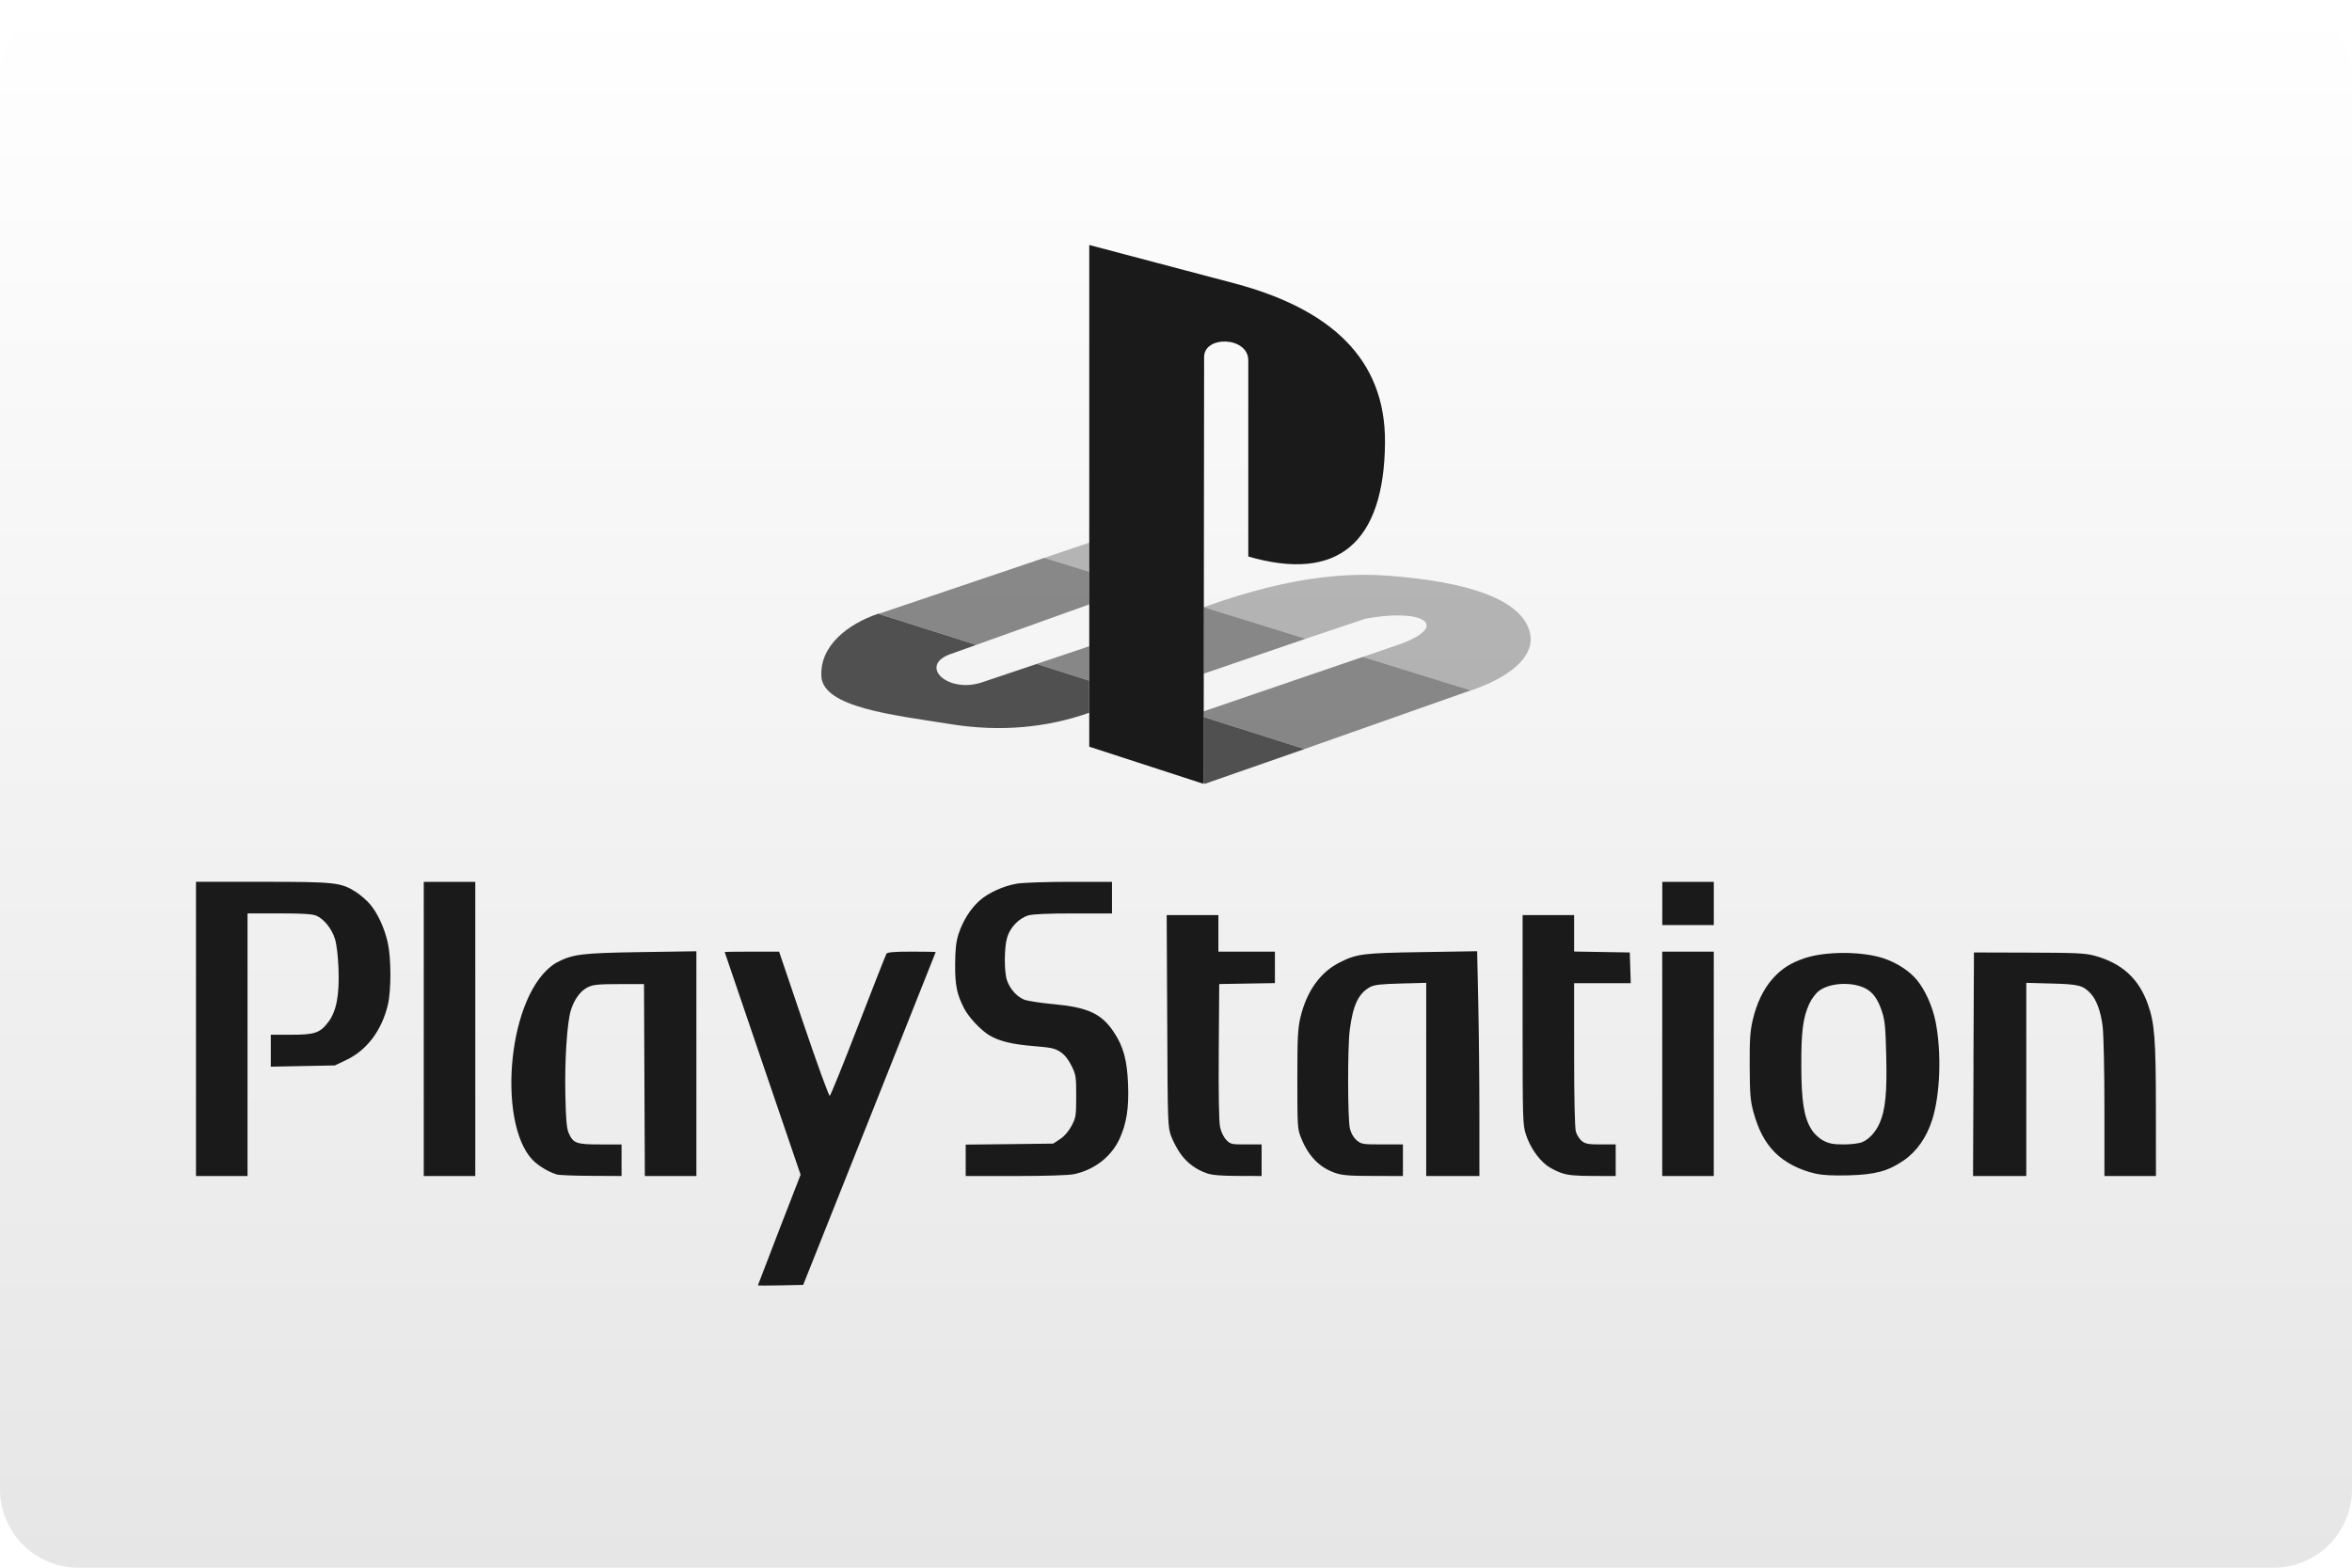
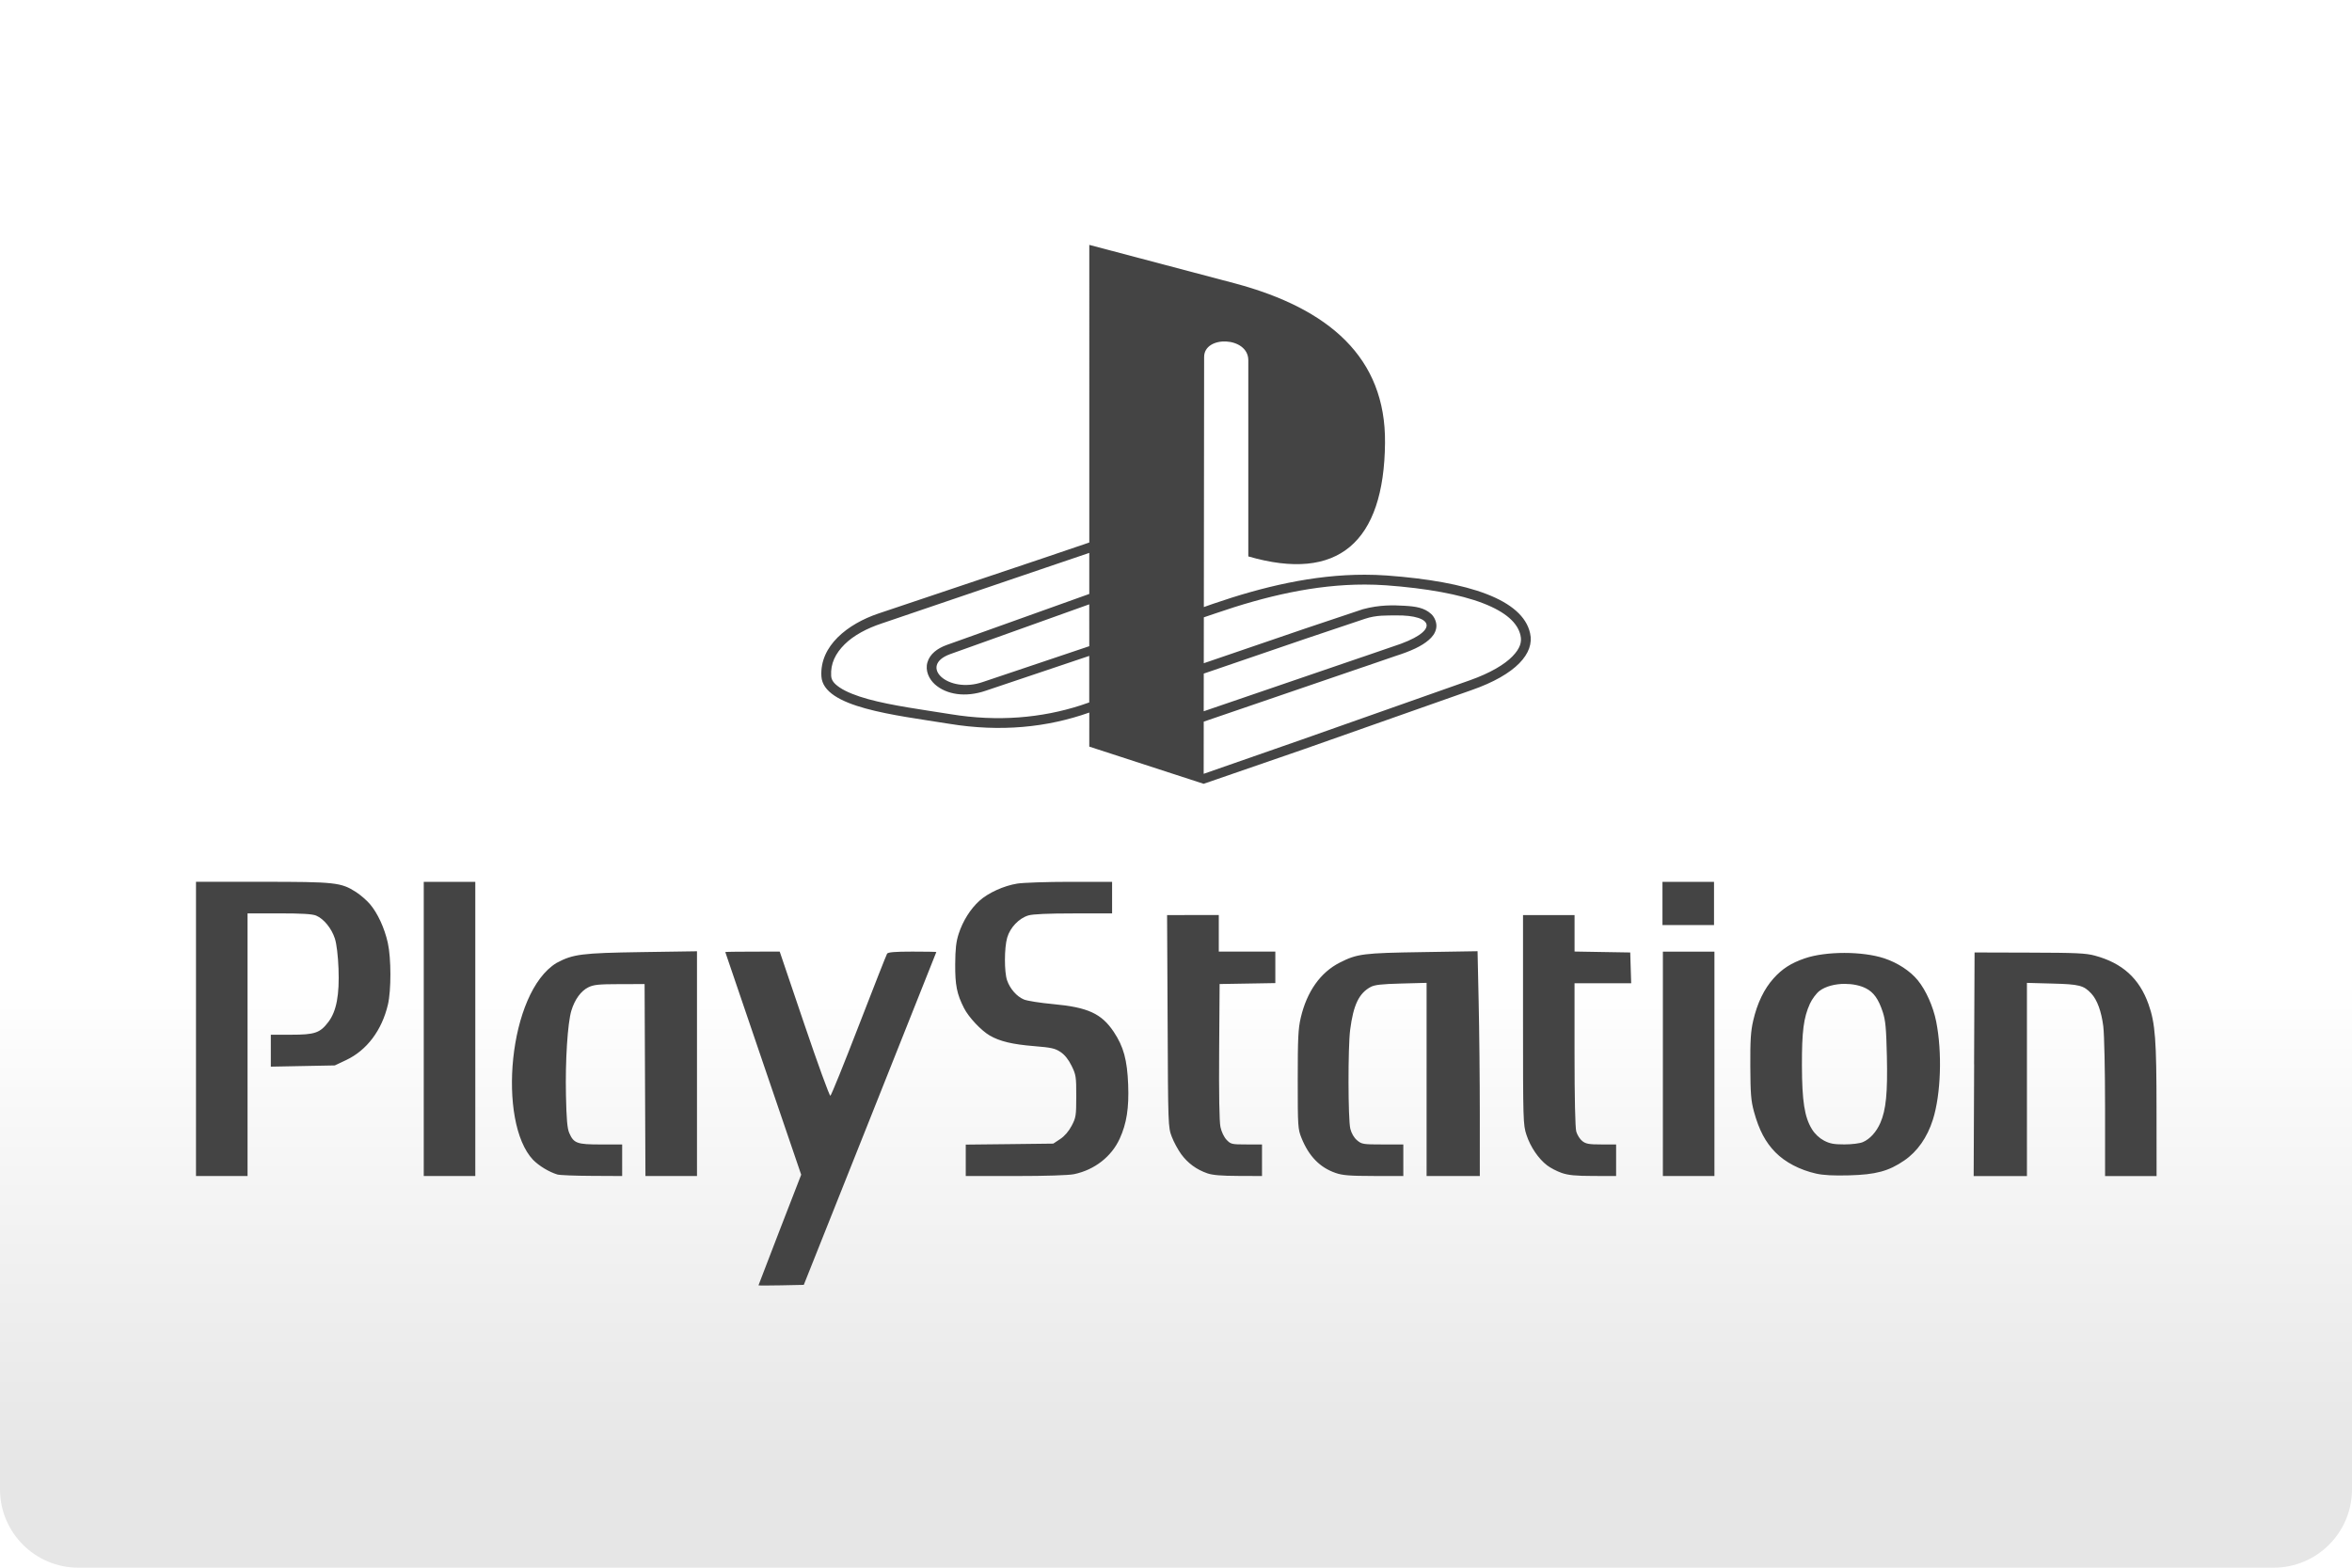
<svg xmlns="http://www.w3.org/2000/svg" width="480" height="320" version="1.1" viewBox="0 0 480 320">
  <defs>
-     <linearGradient id="a" x1="81.598" x2="81.598" y2="84.667" gradientTransform="matrix(3.7795 0 0 3.7795 -.00025177 0)" gradientUnits="userSpaceOnUse">
+     <linearGradient id="a" x2="0" y1="200" y2="300" gradientUnits="userSpaceOnUse">
      <stop stop-color="#fff" offset="0" />
      <stop stop-color="#e6e6e6" offset="1" />
    </linearGradient>
  </defs>
-   <rect x="-0" y="9.1553e-8" width="480" height="320" ry="16" fill="url(#a)" stroke-linecap="square" stroke-linejoin="round" stroke-width="2" style="paint-order:stroke fill markers" />
-   <path d="m39.999 180v60.053h10.518v-53.609h6.456c4.656 0 6.758 0.125 7.549 0.456 1.561 0.652 3.169 2.639 3.827 4.718 0.345 1.093 0.63 3.458 0.732 6.086 0.209 5.379-0.415 8.721-2.057 10.889-1.713 2.263-2.761 2.62-7.602 2.62h-4.156v6.519l13.062-0.253 2.311-1.093c4.222-1.991 7.287-6.065 8.524-11.314 0.691-2.931 0.68-9.483-0.022-12.628-0.674-3.022-2.078-6.067-3.657-7.91-0.661-0.77-1.938-1.875-2.83-2.45-3.061-1.964-4.239-2.088-19.158-2.088zm46.481 0v60.053h10.517v-60.053h-5.259zm131.89 0c-4.711 1e-3 -9.558 0.167-10.771 0.361-2.738 0.436-5.93 1.884-7.74 3.519-1.824 1.648-3.377 4.122-4.22 6.721-0.524 1.616-0.689 3.088-0.71 6.192-0.03 4.282 0.33 6.107 1.802 8.99 0.956 1.877 3.508 4.585 5.259 5.598 2.034 1.179 4.635 1.804 9.108 2.163 3.402 0.276 4.196 0.445 5.302 1.178 0.87 0.575 1.632 1.516 2.279 2.829 0.907 1.848 0.958 2.236 0.954 6.213-4e-3 3.967-0.059 4.359-0.935 6.023-0.591 1.131-1.446 2.121-2.34 2.716l-1.413 0.934-8.937 0.107-8.927 0.096v6.413h10.155c6.179 0 10.867-0.152 11.96-0.383 4.158-0.875 7.618-3.569 9.297-7.241 1.414-3.092 1.914-6.271 1.728-11.038-0.196-5.026-0.939-7.765-2.947-10.771-2.495-3.731-5.285-5.011-12.373-5.66-2.622-0.24-5.308-0.663-5.969-0.943-1.459-0.618-2.823-2.173-3.424-3.901-0.593-1.704-0.586-6.639 0.022-8.724 0.595-2.059 2.406-3.956 4.316-4.527 0.922-0.278 4.02-0.413 9.235-0.413h7.856v-6.45h-8.568zm120.87 0v8.822h10.518v-8.822h-5.259zm-101.14 6.786 0.109 21.628c0.094 21.289 0.11 21.661 0.838 23.591 0.408 1.078 1.281 2.693 1.938 3.593 1.349 1.837 3.103 3.125 5.323 3.901 1.068 0.375 2.883 0.52 6.329 0.532l4.835 0.021v-6.446h-3.159c-3.007 0-3.204-0.041-4.061-0.934-0.53-0.552-1.05-1.631-1.26-2.63-0.231-1.078-0.327-6.686-0.267-15.437l0.096-13.74 11.366-0.192v-6.425h-11.535v-7.463h-5.269zm72.635 0v21.363c0 20.662 0.024 21.437 0.701 23.495 0.805 2.451 2.44 4.876 4.22 6.234 0.678 0.52 2.024 1.217 2.988 1.547 1.345 0.464 2.849 0.607 6.425 0.616l4.664 0.011v-6.446h-3.011c-2.515 0-3.152-0.109-3.89-0.691-0.487-0.381-1.04-1.258-1.232-1.949-0.214-0.772-0.351-6.872-0.351-15.766v-14.504h11.558l-0.098-3.138-0.096-3.139-5.683-0.094-5.679-0.097v-7.441h-5.259zm-9.277 7.378-11.228 0.182c-12.073 0.186-13.324 0.334-16.868 2.131-3.965 2.009-6.729 5.91-7.982 11.259-0.524 2.231-0.616 4.153-0.616 12.638 0 9.633 0.028 10.083 0.774 11.927 1.504 3.717 3.743 6.012 6.966 7.124 1.421 0.492 2.902 0.605 7.783 0.614l6.023 0.013v-6.448h-4.22c-3.995 0-4.267-0.049-5.216-0.849-0.628-0.528-1.14-1.409-1.378-2.355-0.473-1.871-0.496-16.633-0.033-20.207 0.659-5.077 1.802-7.458 4.189-8.737 0.821-0.438 2.24-0.595 6.236-0.699l5.173-0.138v39.432h10.856v-12.672c0-6.966-0.109-17.29-0.235-22.942zm-159.34 0.011-11.28 0.169c-12.259 0.189-14.02 0.413-17.367 2.205-9.89 5.997-12.1 32.506-4.803 40.195 1.223 1.244 3.253 2.471 4.95 2.989 0.467 0.144 3.633 0.27 7.04 0.284l6.191 0.033v-6.443h-4.335c-4.891 0-5.535-0.231-6.456-2.332-0.412-0.936-0.573-2.778-0.678-7.74-0.152-7.051 0.338-14.702 1.102-17.242 0.686-2.28 1.963-4.032 3.466-4.77 1.098-0.539 2.107-0.64 6.393-0.647l5.088-0.011 0.086 19.593 0.086 19.591h10.518v-22.94zm11.324 0.074c-3.056 0-5.551 0.039-5.545 0.086 4e-3 0.047 3.492 10.287 7.75 22.764l7.74 22.688-4.359 11.241c-2.395 6.186-4.357 11.291-4.357 11.344 0 0.052 2.08 0.052 4.622 0l4.623-0.096 13.517-33.928c7.439-18.66 13.529-33.964 13.529-34.012 2e-3 -0.047-2.194-0.086-4.889-0.086-3.553 0-4.974 0.118-5.163 0.426-0.143 0.233-2.742 6.829-5.766 14.663-3.024 7.832-5.633 14.286-5.808 14.344-0.177 0.059-2.58-6.54-5.331-14.663l-5.006-14.77zm185.79 0v45.8h10.518v-45.8h-5.259zm63.613 0.169-0.098 22.816h0.011l-0.096 22.816h10.867v-39.428l5.173 0.139c5.492 0.143 6.409 0.372 7.952 2.024 1.209 1.294 2.073 3.652 2.458 6.72 0.199 1.606 0.363 8.979 0.363 16.71v13.838h10.514l-0.011-13.486c-2e-3 -14.304-0.252-17.698-1.631-21.576-1.875-5.274-5.327-8.401-10.94-9.924-1.857-0.504-3.841-0.592-13.371-0.616zm-26.591 0.096c-2.966 0-5.922 0.373-8.046 1.103-2.827 0.973-4.603 2.111-6.384 4.092-1.933 2.15-3.333 5.061-4.154 8.62-0.501 2.181-0.622 4.013-0.591 9.329 0.026 5.593 0.139 7.023 0.742 9.236 1.022 3.753 2.359 6.28 4.389 8.334 2 2.023 4.955 3.571 8.283 4.327 1.497 0.338 3.571 0.446 6.743 0.36 5.467-0.146 8.068-0.85 11.258-3.031 2.675-1.829 4.696-4.714 5.842-8.345 1.639-5.184 1.927-13.731 0.669-20.038-0.612-3.064-2.098-6.386-3.755-8.408-1.557-1.901-4.108-3.567-6.837-4.474-2.207-0.732-5.193-1.104-8.16-1.104zm0.128 6.319c1.539 0 3.082 0.297 4.293 0.911 1.58 0.802 2.573 2.196 3.435 4.834 0.565 1.725 0.706 3.296 0.838 9.002 0.173 7.453-0.169 10.965-1.325 13.613-0.815 1.871-2.134 3.325-3.584 3.944-0.62 0.265-2.25 0.465-3.763 0.465-2.145 0-2.968-0.152-4.167-0.783-0.941-0.499-1.851-1.352-2.438-2.301-1.533-2.474-2.038-5.718-2.059-13.028-0.017-6.959 0.342-9.756 1.625-12.587 0.434-0.96 1.311-2.132 1.961-2.63 1.236-0.942 3.204-1.44 5.184-1.44z" fill="#1a1a1a" stroke-width="3.78" />
-   <g transform="matrix(.97319 0 0 .97319 107.34 -254.47)" fill="#1a1a1a">
-     <path d="m142.21 336.37-0.099 89.525-23.986-7.801v-105.23l30.618 8.096c19.599 5.267 31.592 15.507 31.398 33.45-0.195 20.873-9.849 29.257-28.667 23.796v-41.154c-2e-3 -4.976-9.264-5.267-9.264-0.682z" />
-     <path d="m107.1 400.74-11.311 3.805c-7.314 2.537-13.554-3.412-6.826-5.854l5.46-1.947-20.575-6.537c-6.338 2.148-12.288 6.73-11.896 13.168 0.39 6.533 15.309 8.096 26.815 9.947 10.726 1.754 20.477 0.779 29.351-2.342v-6.73zm35.2 25.162 20.965-7.313-21.16-6.729v13.558z" fill-opacity=".75" />
-     <path d="m198.08 406.3 0.389-0.099c9.167-3.218 13.067-7.707 12.092-11.898-1.56-7.021-12.773-10.826-30.033-12.094-12.384-0.877-24.572 1.854-36.468 5.947l-1.95 0.686 21.355 6.633 12.48-4.197c13.067-2.436 18.333 1.854 5.755 5.854l-6.242 2.146zm-79.958-31.013-9.459 3.217 9.459 2.926z" fill-opacity=".3" />
-     <path d="m163.27 418.58 34.812-12.286-22.624-7.022-33.348 11.41v1.17zm-45.146-21.552-11.019 3.705 11.019 3.512zm23.985 5.755v-13.945l21.355 6.631zm-47.682-6.046 23.696-8.485v-6.826l-9.459-2.927-34.324 11.605c-0.097 0-0.292 0.096-0.487 0.096z" fill-opacity=".5" />
-   </g>
-   <style type="text/css">.st0{fill:#FC0C18;}
- 	.st1{fill:#FC0C18;}</style>
+   <rect width="480" height="320" ry="16" fill="url(#a)" />
+   <path d="m40 180v60.05h10.52v-53.61h6.456c4.656 0 6.758 0.125 7.549 0.456 1.561 0.652 3.169 2.64 3.827 4.718 0.345 1.093 0.63 3.458 0.732 6.086 0.209 5.379-0.415 8.721-2.057 10.89-1.713 2.263-2.761 2.62-7.602 2.62h-4.156v6.519l13.06-0.253 2.311-1.093c4.222-1.991 7.287-6.065 8.524-11.31 0.691-2.931 0.68-9.483-0.022-12.63-0.674-3.022-2.078-6.067-3.657-7.91-0.661-0.77-1.938-1.876-2.831-2.45-3.061-1.964-4.24-2.088-19.16-2.088zm46.48 0v60.05h10.52v-60.05h-5.259zm131.9 0c-4.711 1e-3 -9.558 0.167-10.77 0.361-2.738 0.436-5.93 1.884-7.74 3.519-1.824 1.648-3.377 4.122-4.22 6.722-0.524 1.616-0.689 3.088-0.71 6.192-0.03 4.282 0.33 6.107 1.802 8.99 0.956 1.877 3.508 4.585 5.259 5.598 2.034 1.179 4.635 1.804 9.109 2.162 3.402 0.276 4.196 0.445 5.302 1.178 0.87 0.575 1.632 1.516 2.279 2.829 0.907 1.848 0.958 2.236 0.954 6.213-4e-3 3.967-0.059 4.358-0.935 6.023-0.591 1.131-1.446 2.121-2.34 2.716l-1.413 0.934-8.937 0.107-8.927 0.096v6.414h10.16c6.179 0 10.87-0.152 11.96-0.383 4.158-0.875 7.618-3.569 9.298-7.241 1.414-3.092 1.914-6.271 1.728-11.04-0.196-5.026-0.939-7.765-2.947-10.77-2.496-3.731-5.285-5.011-12.37-5.66-2.622-0.24-5.308-0.663-5.969-0.944-1.459-0.618-2.823-2.173-3.424-3.901-0.593-1.704-0.586-6.639 0.022-8.724 0.595-2.059 2.406-3.956 4.316-4.528 0.922-0.278 4.02-0.413 9.235-0.413h7.856v-6.45h-8.568zm120.9 0v8.822h10.52v-8.822h-5.259zm-101.1 6.786 0.109 21.63c0.094 21.29 0.11 21.66 0.838 23.59 0.408 1.078 1.281 2.693 1.938 3.593 1.35 1.837 3.103 3.125 5.323 3.901 1.068 0.375 2.883 0.52 6.329 0.532l4.836 0.021v-6.446h-3.159c-3.007 0-3.204-0.041-4.061-0.934-0.53-0.552-1.05-1.631-1.26-2.63-0.231-1.078-0.327-6.686-0.267-15.44l0.096-13.74 11.37-0.192v-6.425h-11.54v-7.463h-5.27zm72.64 0v21.36c0 20.66 0.024 21.44 0.701 23.5 0.805 2.451 2.44 4.876 4.22 6.234 0.678 0.52 2.024 1.217 2.988 1.547 1.345 0.464 2.849 0.607 6.425 0.616l4.664 0.011v-6.446h-3.011c-2.515 0-3.152-0.108-3.89-0.691-0.487-0.381-1.04-1.258-1.232-1.949-0.214-0.772-0.351-6.872-0.351-15.77v-14.5h11.56l-0.098-3.138-0.096-3.139-5.683-0.094-5.679-0.097v-7.442h-5.259zm-9.277 7.378-11.23 0.182c-12.07 0.186-13.32 0.334-16.87 2.131-3.965 2.009-6.729 5.91-7.982 11.26-0.524 2.231-0.616 4.153-0.616 12.64 0 9.633 0.028 10.08 0.774 11.93 1.504 3.717 3.743 6.012 6.966 7.124 1.421 0.492 2.903 0.605 7.783 0.614l6.023 0.013v-6.448h-4.22c-3.995 0-4.267-0.049-5.217-0.849-0.628-0.528-1.14-1.409-1.378-2.355-0.473-1.871-0.496-16.63-0.033-20.21 0.659-5.077 1.802-7.458 4.189-8.737 0.821-0.438 2.24-0.595 6.236-0.699l5.174-0.138v39.43h10.86v-12.67c0-6.966-0.109-17.29-0.235-22.94zm-159.3 0.011-11.28 0.169c-12.26 0.189-14.02 0.413-17.37 2.205-9.891 5.997-12.1 32.51-4.803 40.2 1.223 1.244 3.253 2.472 4.95 2.989 0.467 0.144 3.633 0.27 7.04 0.284l6.191 0.033v-6.443h-4.336c-4.891 0-5.535-0.231-6.456-2.332-0.412-0.936-0.573-2.778-0.678-7.74-0.152-7.051 0.338-14.7 1.102-17.24 0.686-2.28 1.963-4.032 3.466-4.77 1.098-0.538 2.107-0.64 6.393-0.647l5.088-0.011 0.086 19.59 0.086 19.59h10.52v-22.94zm11.32 0.074c-3.056 0-5.552 0.039-5.545 0.086 4e-3 0.047 3.492 10.29 7.75 22.76l7.74 22.69-4.359 11.24c-2.395 6.186-4.358 11.29-4.358 11.34 0 0.052 2.08 0.052 4.623 0l4.624-0.096 13.52-33.93c7.439-18.66 13.53-33.96 13.53-34.01 2e-3 -0.047-2.194-0.086-4.889-0.086-3.553 0-4.974 0.118-5.163 0.426-0.143 0.233-2.742 6.829-5.767 14.66-3.024 7.832-5.633 14.29-5.808 14.34-0.177 0.059-2.58-6.54-5.331-14.66l-5.006-14.77zm185.8 0v45.8h10.52v-45.8h-5.259zm63.61 0.169-0.098 22.82h0.011l-0.096 22.82h10.87v-39.43l5.174 0.139c5.492 0.143 6.409 0.372 7.952 2.024 1.209 1.294 2.073 3.652 2.458 6.72 0.199 1.606 0.363 8.979 0.363 16.71v13.84h10.51l-0.011-13.49c-2e-3 -14.3-0.253-17.7-1.631-21.58-1.876-5.274-5.327-8.401-10.94-9.924-1.857-0.504-3.841-0.592-13.37-0.616zm-26.59 0.096c-2.966 0-5.922 0.373-8.046 1.103-2.827 0.973-4.603 2.111-6.385 4.092-1.933 2.15-3.333 5.061-4.154 8.62-0.501 2.181-0.622 4.013-0.591 9.329 0.026 5.593 0.139 7.023 0.742 9.236 1.022 3.753 2.359 6.28 4.389 8.334 2 2.023 4.955 3.572 8.283 4.327 1.497 0.338 3.572 0.446 6.744 0.36 5.467-0.146 8.068-0.85 11.26-3.031 2.675-1.828 4.697-4.714 5.843-8.345 1.639-5.184 1.927-13.73 0.669-20.04-0.612-3.064-2.098-6.386-3.755-8.408-1.557-1.901-4.108-3.567-6.837-4.474-2.207-0.732-5.194-1.104-8.16-1.104zm0.128 6.319c1.539 0 3.082 0.297 4.293 0.911 1.58 0.802 2.573 2.196 3.435 4.834 0.565 1.725 0.706 3.296 0.838 9.002 0.173 7.453-0.169 10.96-1.326 13.61-0.815 1.871-2.134 3.325-3.584 3.944-0.62 0.265-2.25 0.466-3.763 0.466-2.145 0-2.968-0.152-4.167-0.783-0.941-0.499-1.851-1.352-2.438-2.301-1.533-2.474-2.038-5.718-2.059-13.03-0.017-6.959 0.342-9.756 1.625-12.59 0.434-0.96 1.311-2.132 1.961-2.63 1.236-0.943 3.204-1.44 5.184-1.44z" fill="#444" />
+   <path d="m222.3 152.4 23.34 7.592 20.59-7.109 34.07-12.01c9.115-3.18 12.91-7.547 11.96-11.63-1.518-6.833-12.43-10.54-29.23-11.77-1.506-0.107-3.009-0.159-4.51-0.16-10.5-9e-3 -20.85 2.462-30.98 5.947l-1.857 0.654 0.057-51.05c0-4.462 9.014-4.18 9.016 0.662v40.05c18.31 5.315 27.71-2.845 27.9-23.16 0.189-17.46-11.48-27.43-30.55-32.55l-29.8-7.879-1e-3 60.75-9.201 3.125-33.89 11.39c-6.168 2.09-11.96 6.549-11.58 12.81 0.38 6.358 14.9 7.88 26.1 9.682 10.44 1.707 19.93 0.758 28.57-2.295zm1.5e-4 -39.54v8.379l-23.74 8.5-5.32 1.902h-4e-3c-1.975 0.717-3.477 1.861-3.967 3.57-0.49 1.71 0.341 3.41 1.504 4.461 2.326 2.101 6.248 2.757 10.42 1.311l21.1-7.098v9.496l-1.732 0.594c-7.971 2.575-16.91 3.383-26.52 1.812-5.647-0.908-12.04-1.747-16.89-3.086-2.428-0.67-4.462-1.48-5.748-2.342-1.286-0.861-1.729-1.561-1.779-2.398v-2e-3c-0.152-2.491 0.868-4.565 2.746-6.434 1.877-1.867 4.628-3.285 7.488-4.238l33.37-11.35zm23.37 22.52 0.01-9.371 2.517-0.852c10.01-3.443 20.14-5.844 30.32-5.836l-5.5e-4 -1.5e-4c1.453 1e-3 2.908 0.051 4.365 0.154 8.284 0.609 15.06 1.844 19.77 3.658 4.708 1.815 7.095 4.05 7.653 6.561 0.308 1.323-0.041 2.643-1.663 4.305-1.591 1.63-4.47 3.369-8.623 4.845l-34.45 12.16-19.92 6.949 0.012-10.65 32.58-11.15 0.012 2e-3 6.531-2.244 6e-3 -2e-3c3.193-1.016 5.337-2.013 6.775-3.258 0.72-0.623 1.34-1.355 1.539-2.416 0.2-1.061-0.315-2.257-1.012-2.898-1.394-1.283-3.144-1.552-5.438-1.684-2.293-0.131-5.043-0.228-8.512 0.701l-11.85 3.97zm-23.37-3.477-10.73 3.611-11.01 3.703c-7.118 2.469-13.19-3.321-6.643-5.697l5.316-1.9 23.06-8.262zm56.27-5.596c2.355-0.792 4.501-0.658 6.287-0.688 7.74-0.127 9.258 3.222-0.688 6.385l-6.064 2.084-0.01-2e-3 -32.44 11.1 0.01-7.691 20.75-7.103z" fill="#444" />
</svg>
